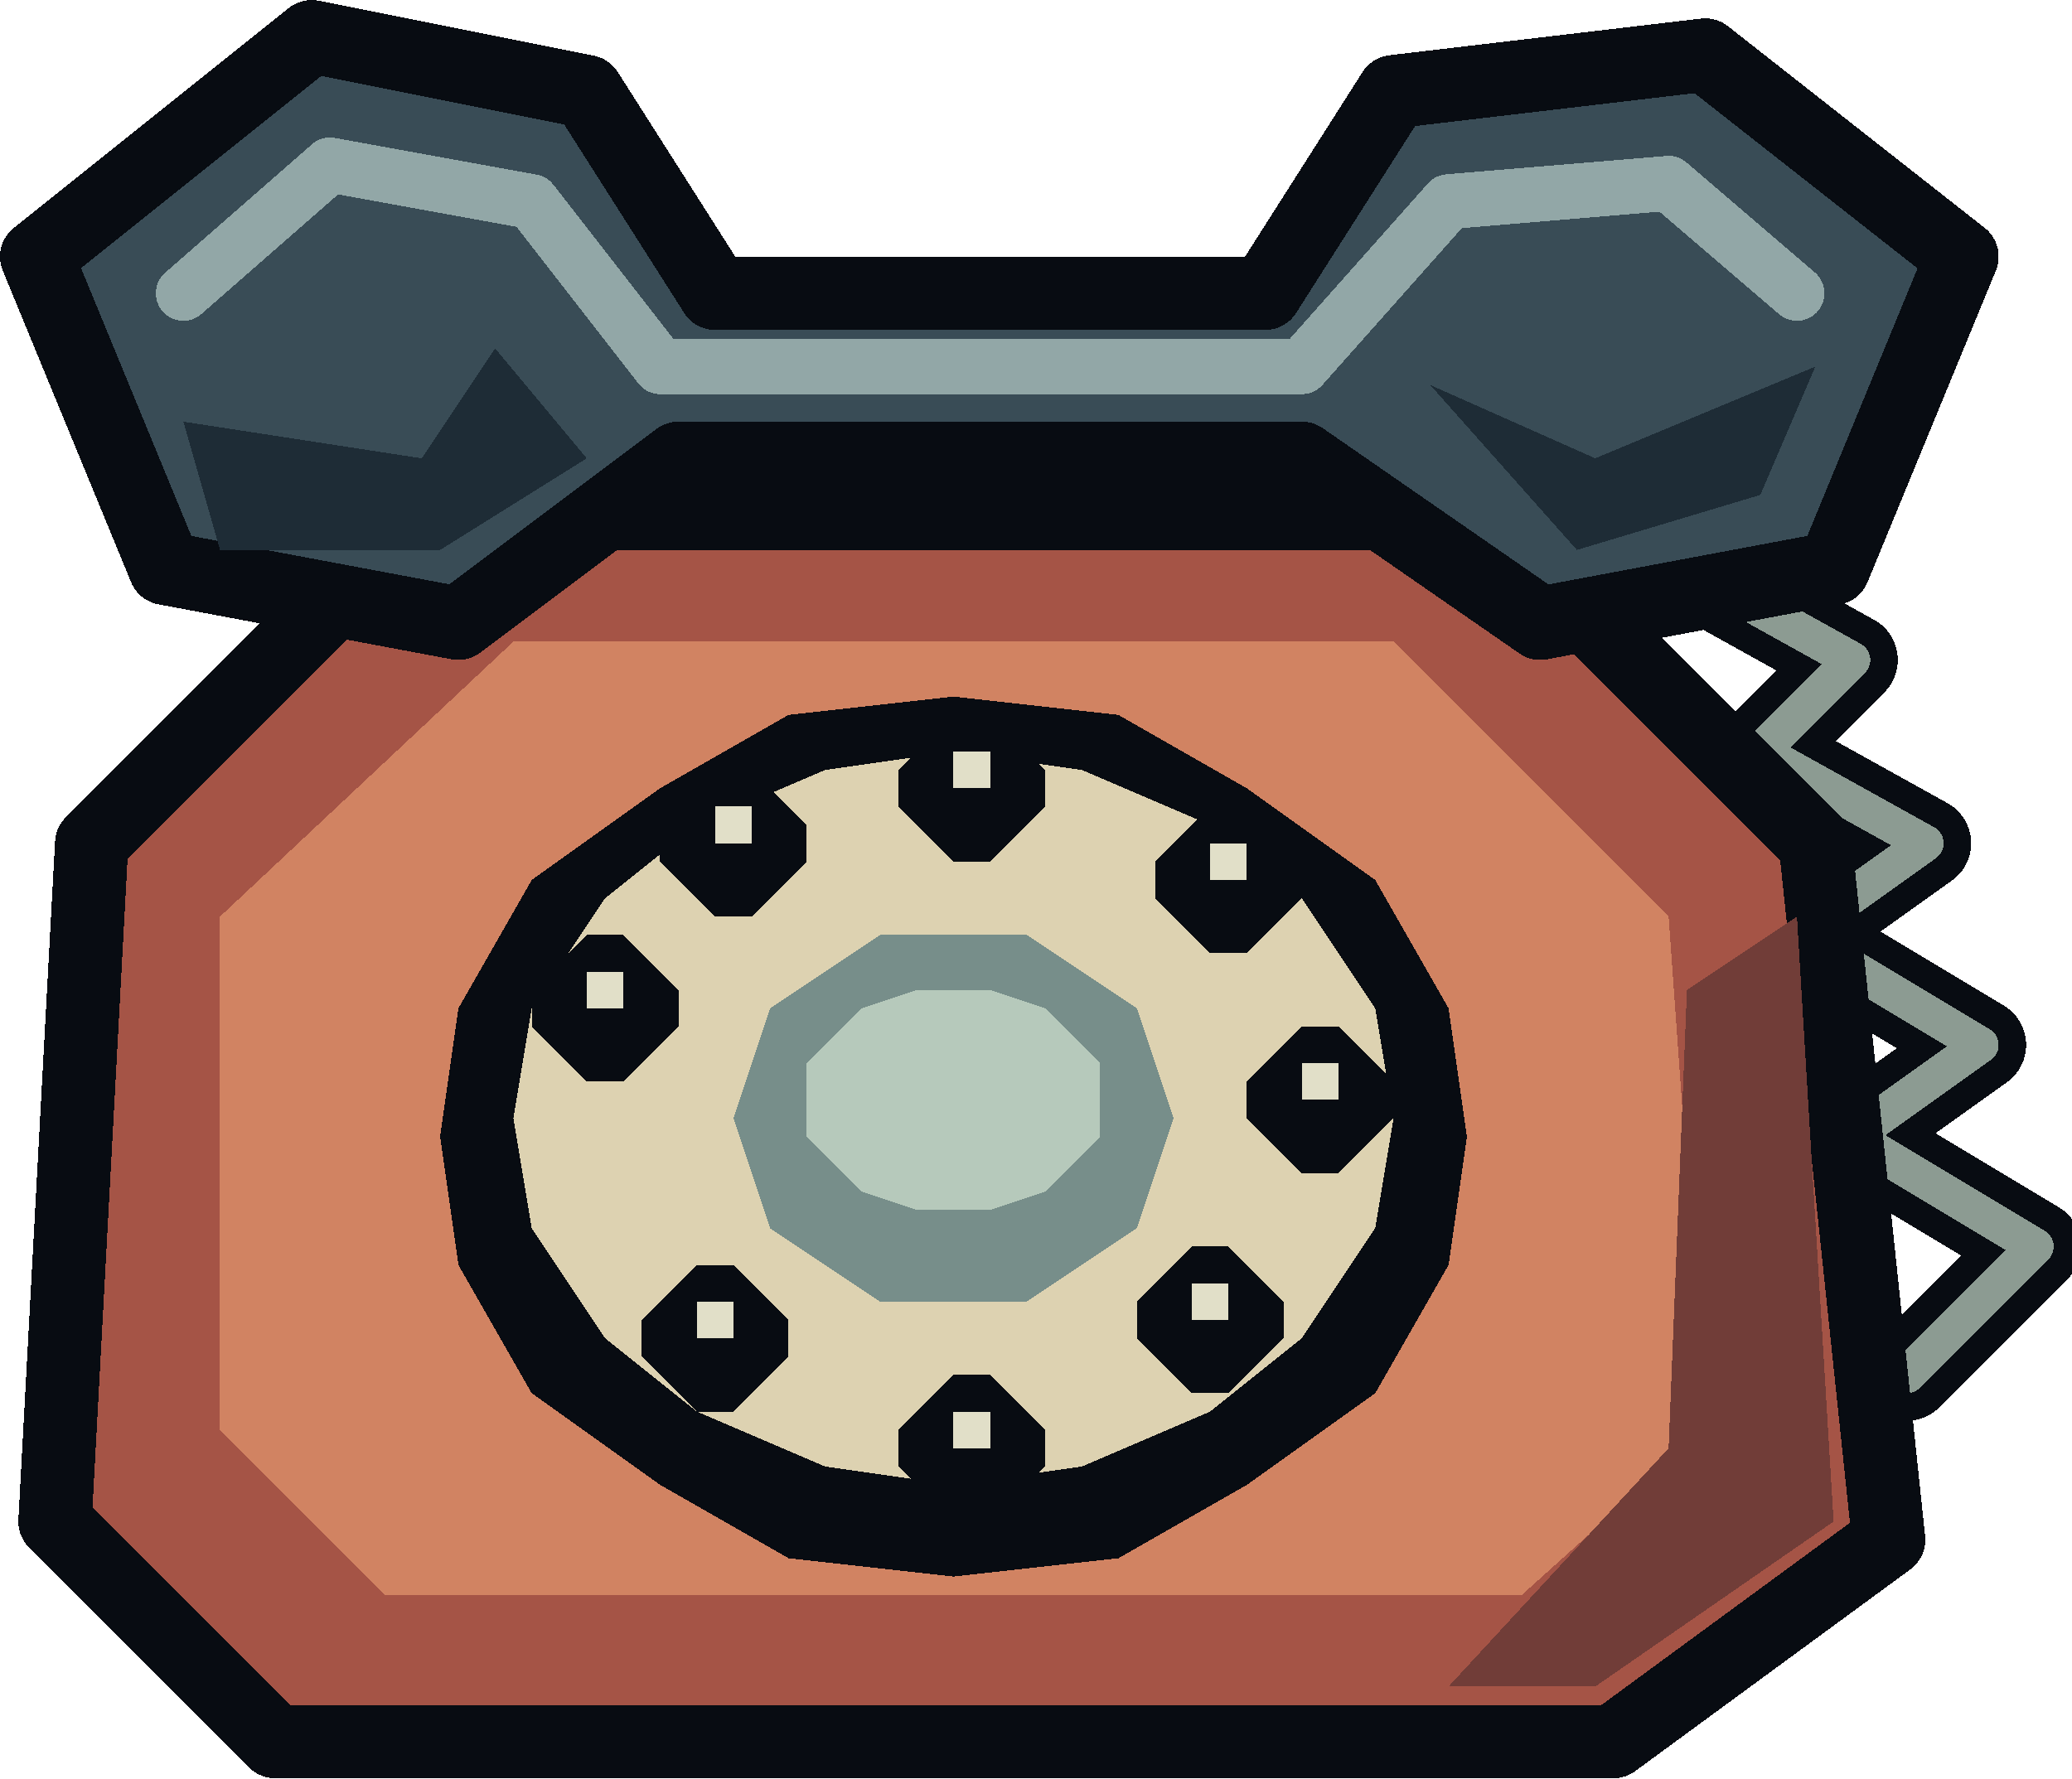
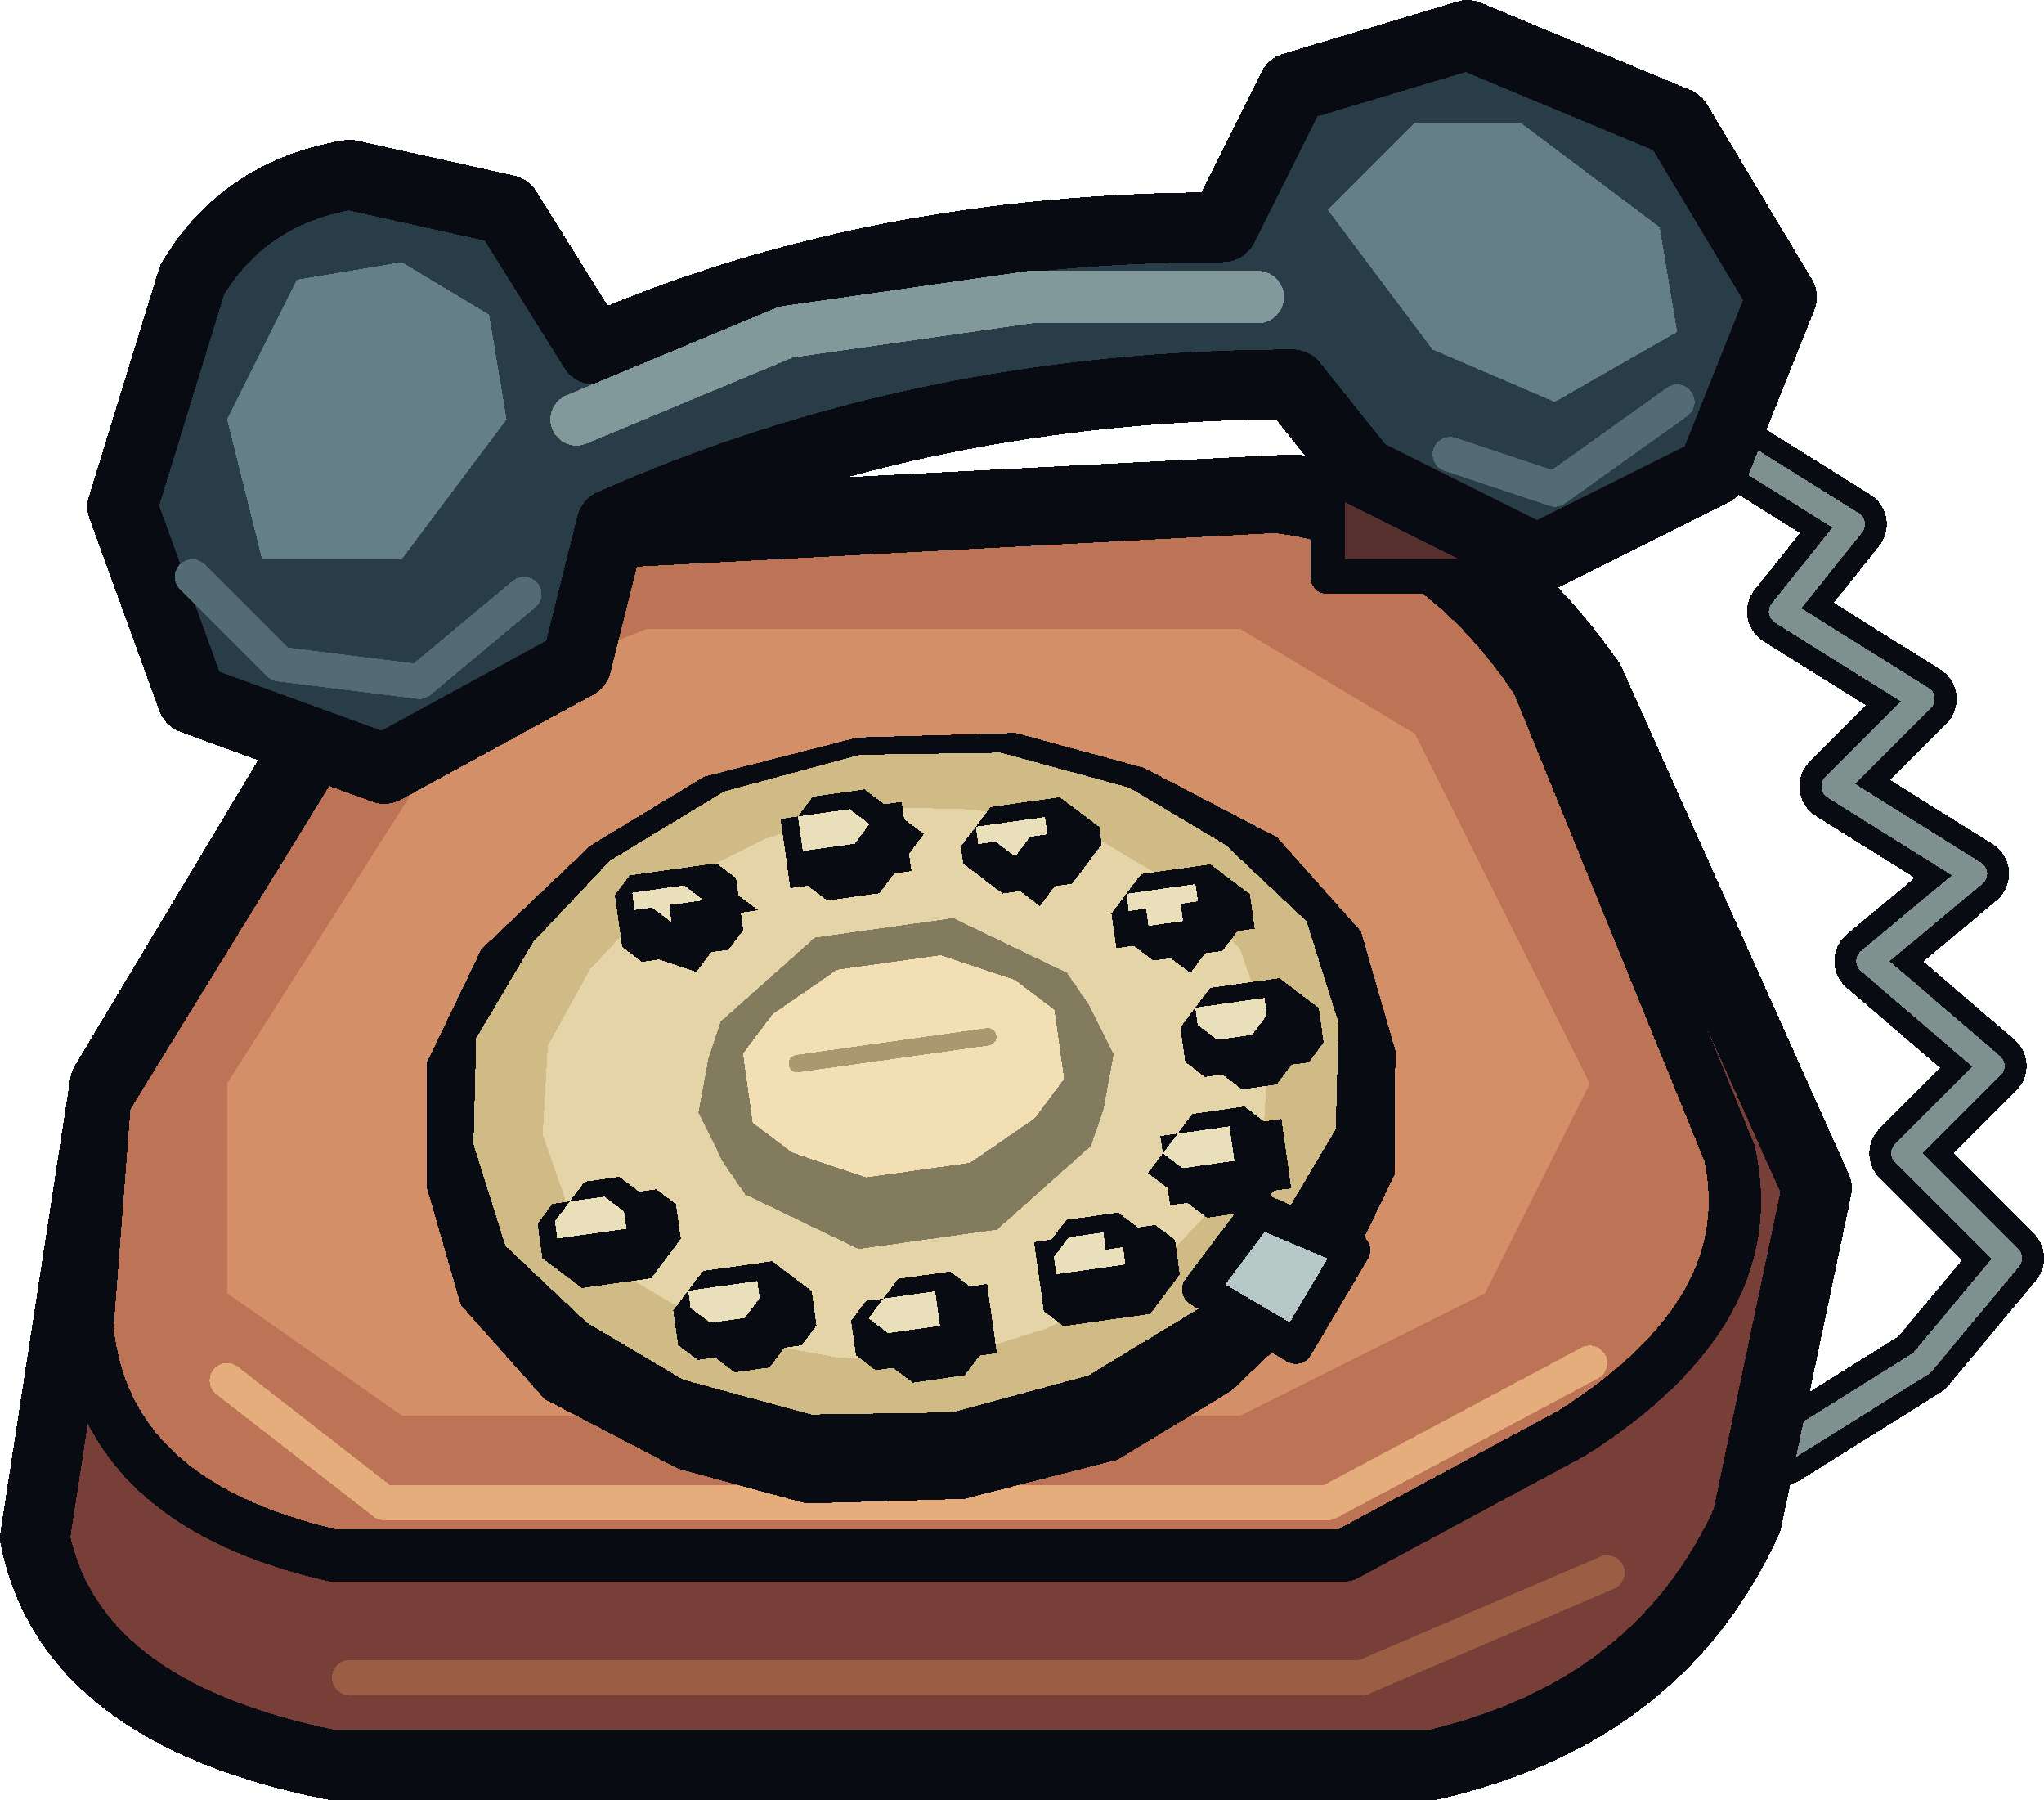
- <svg xmlns="http://www.w3.org/2000/svg" width="113" height="97" viewBox="10 20 113 97" shape-rendering="crispEdges">
-   <path d="M102 51L111 56L106 61L115 66L108 71L118 77L111 82L121 88L114 95L106 93" fill="none" stroke="#080c12" stroke-width="5" stroke-linejoin="round" stroke-linecap="round" />
-   <path d="M102 51L111 56L106 61L115 66L108 71L118 77L111 82L121 88L114 95L106 93" fill="none" stroke="#8c9b92" stroke-width="2" stroke-linejoin="round" stroke-linecap="round" />
-   <path d="M15 66L33 48H91L109 66L113 104L98 115H25L13 103Z" fill="#a55446" stroke="#080c12" stroke-width="4" stroke-linejoin="round" />
-   <path d="M22 70L38 55H86L101 70L103 98L93 107H31L22 98Z" fill="#d18362" />
-   <path d="M102 74L108 70L110 103L97 112H89L101 99Z" fill="#713d38" />
-   <path d="M90 82L89 89L85 96L78 101L71 105L62 106L53 105L46 101L39 96L35 89L34 82L35 75L39 68L46 63L53 59L62 58L71 59L78 63L85 68L89 75Z" fill="#080c12" />
-   <path d="M86 81L85 87L81 93L76 97L69 100L62 101L55 100L48 97L43 93L39 87L38 81L39 75L43 69L48 65L55 62L62 61L69 62L76 65L81 69L85 75Z" fill="#ddd2b1" />
-   <path d="M74 81L73 84L72 87L69 89L66 91L62 91L58 91L55 89L52 87L51 84L50 81L51 78L52 75L55 73L58 71L62 71L66 71L69 73L72 75L73 78Z" fill="#778e8a" />
-   <path d="M70 80L70 82L68 84L67 85L64 86L62 86L60 86L57 85L56 84L54 82L54 80L54 78L56 76L57 75L60 74L62 74L64 74L67 75L68 76L70 78Z" fill="#b6c9bb" />
-   <path d="M47 75L47 76L46 77L45 78L44 79L43 79L42 79L41 78L40 77L39 76L39 75L39 74L40 73L41 72L42 71L43 71L44 71L45 72L46 73L47 74Z" fill="#080c12" />
-   <rect x="42" y="73" width="2" height="2" fill="#e1dfc8" />
-   <path d="M54 66L54 67L53 68L52 69L51 70L50 70L49 70L48 69L47 68L46 67L46 66L46 65L47 64L48 63L49 62L50 62L51 62L52 63L53 64L54 65Z" fill="#080c12" />
-   <rect x="49" y="64" width="2" height="2" fill="#e1dfc8" />
-   <path d="M67 63L67 64L66 65L65 66L64 67L63 67L62 67L61 66L60 65L59 64L59 63L59 62L60 61L61 60L62 59L63 59L64 59L65 60L66 61L67 62Z" fill="#080c12" />
-   <rect x="62" y="61" width="2" height="2" fill="#e1dfc8" />
-   <path d="M81 68L81 69L80 70L79 71L78 72L77 72L76 72L75 71L74 70L73 69L73 68L73 67L74 66L75 65L76 64L77 64L78 64L79 65L80 66L81 67Z" fill="#080c12" />
-   <rect x="76" y="66" width="2" height="2" fill="#e1dfc8" />
-   <path d="M86 80L86 81L85 82L84 83L83 84L82 84L81 84L80 83L79 82L78 81L78 80L78 79L79 78L80 77L81 76L82 76L83 76L84 77L85 78L86 79Z" fill="#080c12" />
-   <rect x="81" y="78" width="2" height="2" fill="#e1dfc8" />
-   <path d="M80 92L80 93L79 94L78 95L77 96L76 96L75 96L74 95L73 94L72 93L72 92L72 91L73 90L74 89L75 88L76 88L77 88L78 89L79 90L80 91Z" fill="#080c12" />
-   <rect x="75" y="90" width="2" height="2" fill="#e1dfc8" />
-   <path d="M67 99L67 100L66 101L65 102L64 103L63 103L62 103L61 102L60 101L59 100L59 99L59 98L60 97L61 96L62 95L63 95L64 95L65 96L66 97L67 98Z" fill="#080c12" />
-   <rect x="62" y="97" width="2" height="2" fill="#e1dfc8" />
-   <path d="M53 93L53 94L52 95L51 96L50 97L49 97L48 97L47 96L46 95L45 94L45 93L45 92L46 91L47 90L48 89L49 89L50 89L51 90L52 91L53 92Z" fill="#080c12" />
-   <rect x="48" y="91" width="2" height="2" fill="#e1dfc8" />
-   <path d="M12 34L27 22L42 25L49 36H79L86 25L103 23L117 34L110 51L94 54L81 45H47L35 54L19 51Z" fill="#394c56" stroke="#080c12" stroke-width="4" stroke-linejoin="round" />
-   <path d="M20 36L28 29L39 31L46 40L81 40L89 31L101 30L108 36" fill="none" stroke="#92a7a7" stroke-width="3" stroke-linejoin="round" stroke-linecap="round" />
-   <path d="M20 43L33 45L37 39L42 45L34 50H22Z" fill="#1e2c36" />
-   <path d="M88 41L97 45L109 40L106 47L96 50Z" fill="#1e2c36" />
+ <svg xmlns="http://www.w3.org/2000/svg" width="117" height="103" viewBox="9 15 117 103" shape-rendering="crispEdges">
+   <path d="M107 40L115 45L111 50L119 55L114 60L122 65L116 70L123 76L118 81L124 87L119 93L111 98L107 94" fill="none" stroke="#080c12" stroke-width="4" stroke-linejoin="round" stroke-linecap="round" />
+   <path d="M107 40L115 45L111 50L119 55L114 60L122 65L116 70L123 76L118 81L124 87L119 93L111 98L107 94" fill="none" stroke="#7e918e" stroke-width="1.5" stroke-linejoin="round" stroke-linecap="round" />
+   <path d="M15 77L30 52Q34 46 44 45L83 43Q93 44 100 54L113 83L109 102Q104 113 91 116H28Q13 113 11 103Z" fill="#783e38" stroke="#080c12" stroke-width="4" stroke-linejoin="round" />
+   <path d="M15 78L31 52Q35 47 44 46L82 44Q91 45 97 54L108 81Q110 90 99 97L86 104H28Q15 101 14 91Z" fill="#bd7355" stroke="#080c12" stroke-width="3" stroke-linejoin="round" />
+   <path d="M22 77L36 55L46 51H80L90 57L100 77L94 89L80 96H32L22 89Z" fill="#d38f68" />
+   <path d="M22 94L31 101L85 101L100 93" fill="none" stroke="#e5ad7b" stroke-width="2" stroke-linejoin="round" stroke-linecap="round" />
+   <path d="M29 111L87 111L101 105" fill="none" stroke="#9c5d45" stroke-width="2" stroke-linejoin="round" stroke-linecap="round" />
+   <path d="M29 44H39V55H29Z" fill="#562f2f" stroke="#080c12" stroke-width="2" stroke-linejoin="round" />
+   <path d="M85 35H94V48H85Z" fill="#562f2f" stroke="#080c12" stroke-width="2" stroke-linejoin="round" />
+   <g transform="rotate(-8 61 78)">
+     <path d="M89 79L88 86L84 92L77 97L70 100L61 101L52 100L45 97L38 92L34 86L33 79L34 72L38 66L45 61L52 58L61 57L70 58L77 61L84 66L88 72Z" fill="#080c12" />
+     <path d="M86 77L85 83L81 88L76 92L69 95L61 96L53 95L46 92L41 88L37 83L36 77L37 71L41 66L46 62L53 59L61 58L69 59L76 62L81 66L85 71Z" fill="#d0bb87" />
+     <path d="M82 77L81 82L78 86L73 90L67 92L61 93L55 92L49 90L44 86L41 82L40 77L41 72L44 68L49 64L55 62L61 61L67 62L73 64L78 68L81 72Z" fill="#e5d4a7" />
+     <path d="M73 77L72 80L71 82L68 84L65 86L61 86L57 86L54 84L51 82L50 80L49 77L50 74L51 72L54 70L57 68L61 68L65 68L68 70L71 72L72 74Z" fill="#837b5e" />
+     <path d="M70 76L70 78L68 80L66 81L64 82L61 82L58 82L56 81L54 80L52 78L52 76L52 74L54 72L56 71L58 70L61 70L64 70L66 71L68 72L70 74Z" fill="#f3dfb4" />
+     <path d="M55 75L66 75" fill="none" stroke="#aa9871" stroke-width="1" stroke-linejoin="round" stroke-linecap="round" />
+     <path d="M54 66L53 66L53 67L52 68L51 68L50 69L48 68L47 68L46 67L46 66L46 66L46 65L46 64L47 63L48 63L50 63L51 63L52 63L53 64L53 65Z" fill="#080c12" />
+     <path d="M51 65L50 65L50 65L50 65L49 65L49 66L48 65L47 65L47 65L47 65L47 65L47 64L47 64L47 64L48 64L49 64L49 64L50 64L50 64L50 64Z" fill="#e9dfba" />
+     <path d="M64 63L63 64L63 65L62 65L61 66L60 66L58 66L57 65L56 65L56 64L56 63L56 62L56 61L57 61L58 60L60 60L61 60L62 61L63 61L63 62Z" fill="#080c12" />
+     <path d="M61 62L61 62L60 63L60 63L59 63L59 63L58 63L57 63L57 63L57 62L57 62L57 62L57 61L57 61L58 61L59 61L59 61L60 61L60 61L61 62Z" fill="#e9dfba" />
+     <path d="M74 65L74 65L73 66L72 67L71 67L70 68L69 67L68 67L67 66L66 65L66 65L66 64L67 63L68 62L69 62L70 62L71 62L72 62L73 63L74 64Z" fill="#080c12" />
+     <path d="M71 64L71 64L71 64L70 64L70 64L69 65L68 64L68 64L67 64L67 64L67 64L67 63L67 63L68 63L68 63L69 63L70 63L70 63L71 63L71 63Z" fill="#e9dfba" />
+     <path d="M82 70L82 71L81 71L80 72L79 72L78 73L77 72L76 72L75 71L74 71L74 70L74 69L75 68L76 67L77 67L78 67L79 67L80 67L81 68L82 69Z" fill="#080c12" />
+     <path d="M79 69L79 69L79 69L78 69L78 70L77 70L76 70L76 69L75 69L75 69L75 69L75 68L75 68L76 68L76 68L77 68L78 68L78 68L79 68L79 68Z" fill="#e9dfba" />
+     <path d="M85 77L85 78L84 79L83 79L82 80L81 80L80 80L79 79L78 79L77 78L77 77L77 76L78 75L79 74L80 74L81 74L82 74L83 74L84 75L85 76Z" fill="#080c12" />
+     <path d="M82 76L82 76L82 76L81 77L81 77L80 77L79 77L79 77L78 76L78 76L78 76L78 75L78 75L79 75L79 75L80 75L81 75L81 75L82 75L82 75Z" fill="#e9dfba" />
+     <path d="M82 84L82 85L82 86L81 86L80 87L78 87L77 87L76 86L75 86L75 85L74 84L75 83L75 82L76 82L77 81L78 81L80 81L81 82L82 82L82 83Z" fill="#080c12" />
+     <path d="M79 83L79 83L79 84L78 84L78 84L77 84L77 84L76 84L76 84L75 83L75 83L75 83L76 82L76 82L77 82L77 82L78 82L78 82L79 82L79 83Z" fill="#e9dfba" />
+     <path d="M75 89L75 90L74 91L73 92L72 92L71 92L69 92L68 92L67 91L67 90L67 89L67 88L67 87L68 87L69 86L71 86L72 86L73 87L74 87L75 88Z" fill="#080c12" />
+     <path d="M72 88L72 89L71 89L71 89L70 89L70 89L69 89L69 89L68 89L68 89L68 88L68 88L68 88L69 87L69 87L70 87L70 87L71 87L71 88L72 88Z" fill="#e9dfba" />
+     <path d="M64 91L64 92L64 93L63 93L62 94L60 94L59 94L58 93L57 93L56 92L56 91L56 90L57 89L58 89L59 88L60 88L62 88L63 89L64 89L64 90Z" fill="#080c12" />
+     <path d="M61 90L61 90L61 91L60 91L60 91L59 91L59 91L58 91L58 91L57 90L57 90L57 90L58 89L58 89L59 89L59 89L60 89L60 89L61 89L61 90Z" fill="#e9dfba" />
+     <path d="M54 89L54 90L53 91L52 91L51 92L50 92L49 92L48 91L47 91L46 90L46 89L46 88L47 87L48 86L49 86L50 86L51 86L52 86L53 87L54 88Z" fill="#080c12" />
+     <path d="M51 88L51 88L51 88L50 89L50 89L49 89L48 89L48 89L47 88L47 88L47 88L47 87L47 87L48 87L48 87L49 87L50 87L50 87L51 87L51 87Z" fill="#e9dfba" />
+     <path d="M47 83L47 84L46 85L45 86L44 86L43 86L42 86L41 86L40 85L39 84L39 83L39 82L40 81L41 81L42 80L43 80L44 80L45 81L46 81L47 82Z" fill="#080c12" />
+     <path d="M44 82L44 82L44 83L43 83L43 83L42 83L41 83L41 83L40 83L40 82L40 82L40 82L40 82L41 81L41 81L42 81L43 81L43 81L44 82L44 82Z" fill="#e9dfba" />
+     <path d="M80 87L85 90L81 95L76 91Z" fill="#b6c9c6" stroke="#080c12" stroke-width="2" stroke-linejoin="round" />
+   </g>
+   <path d="M16 44L20 31Q23 26 29 25L38 27L43 35Q59 28 79 28L83 20L93 17L105 22L111 32L107 42L97 47L87 42L83 37Q62 37 44 45L42 53L31 59L20 55Z" fill="#283d48" stroke="#080c12" stroke-width="4" stroke-linejoin="round" />
+   <path d="M22 39L26 31L32 30L37 33L38 39L32 47L24 47Z" fill="#647f87" />
+   <path d="M85 27L90 22L96 22L104 28L105 34L98 38L91 35Z" fill="#647f87" />
+   <path d="M42 39L54 34L68 32L81 32" fill="none" stroke="#82999b" stroke-width="3" stroke-linejoin="round" stroke-linecap="round" />
+   <path d="M20 48L25 53L33 54L39 49" fill="none" stroke="#526b75" stroke-width="2" stroke-linejoin="round" stroke-linecap="round" />
+   <path d="M92 41L98 43L105 38" fill="none" stroke="#526b75" stroke-width="2" stroke-linejoin="round" stroke-linecap="round" />
</svg>
